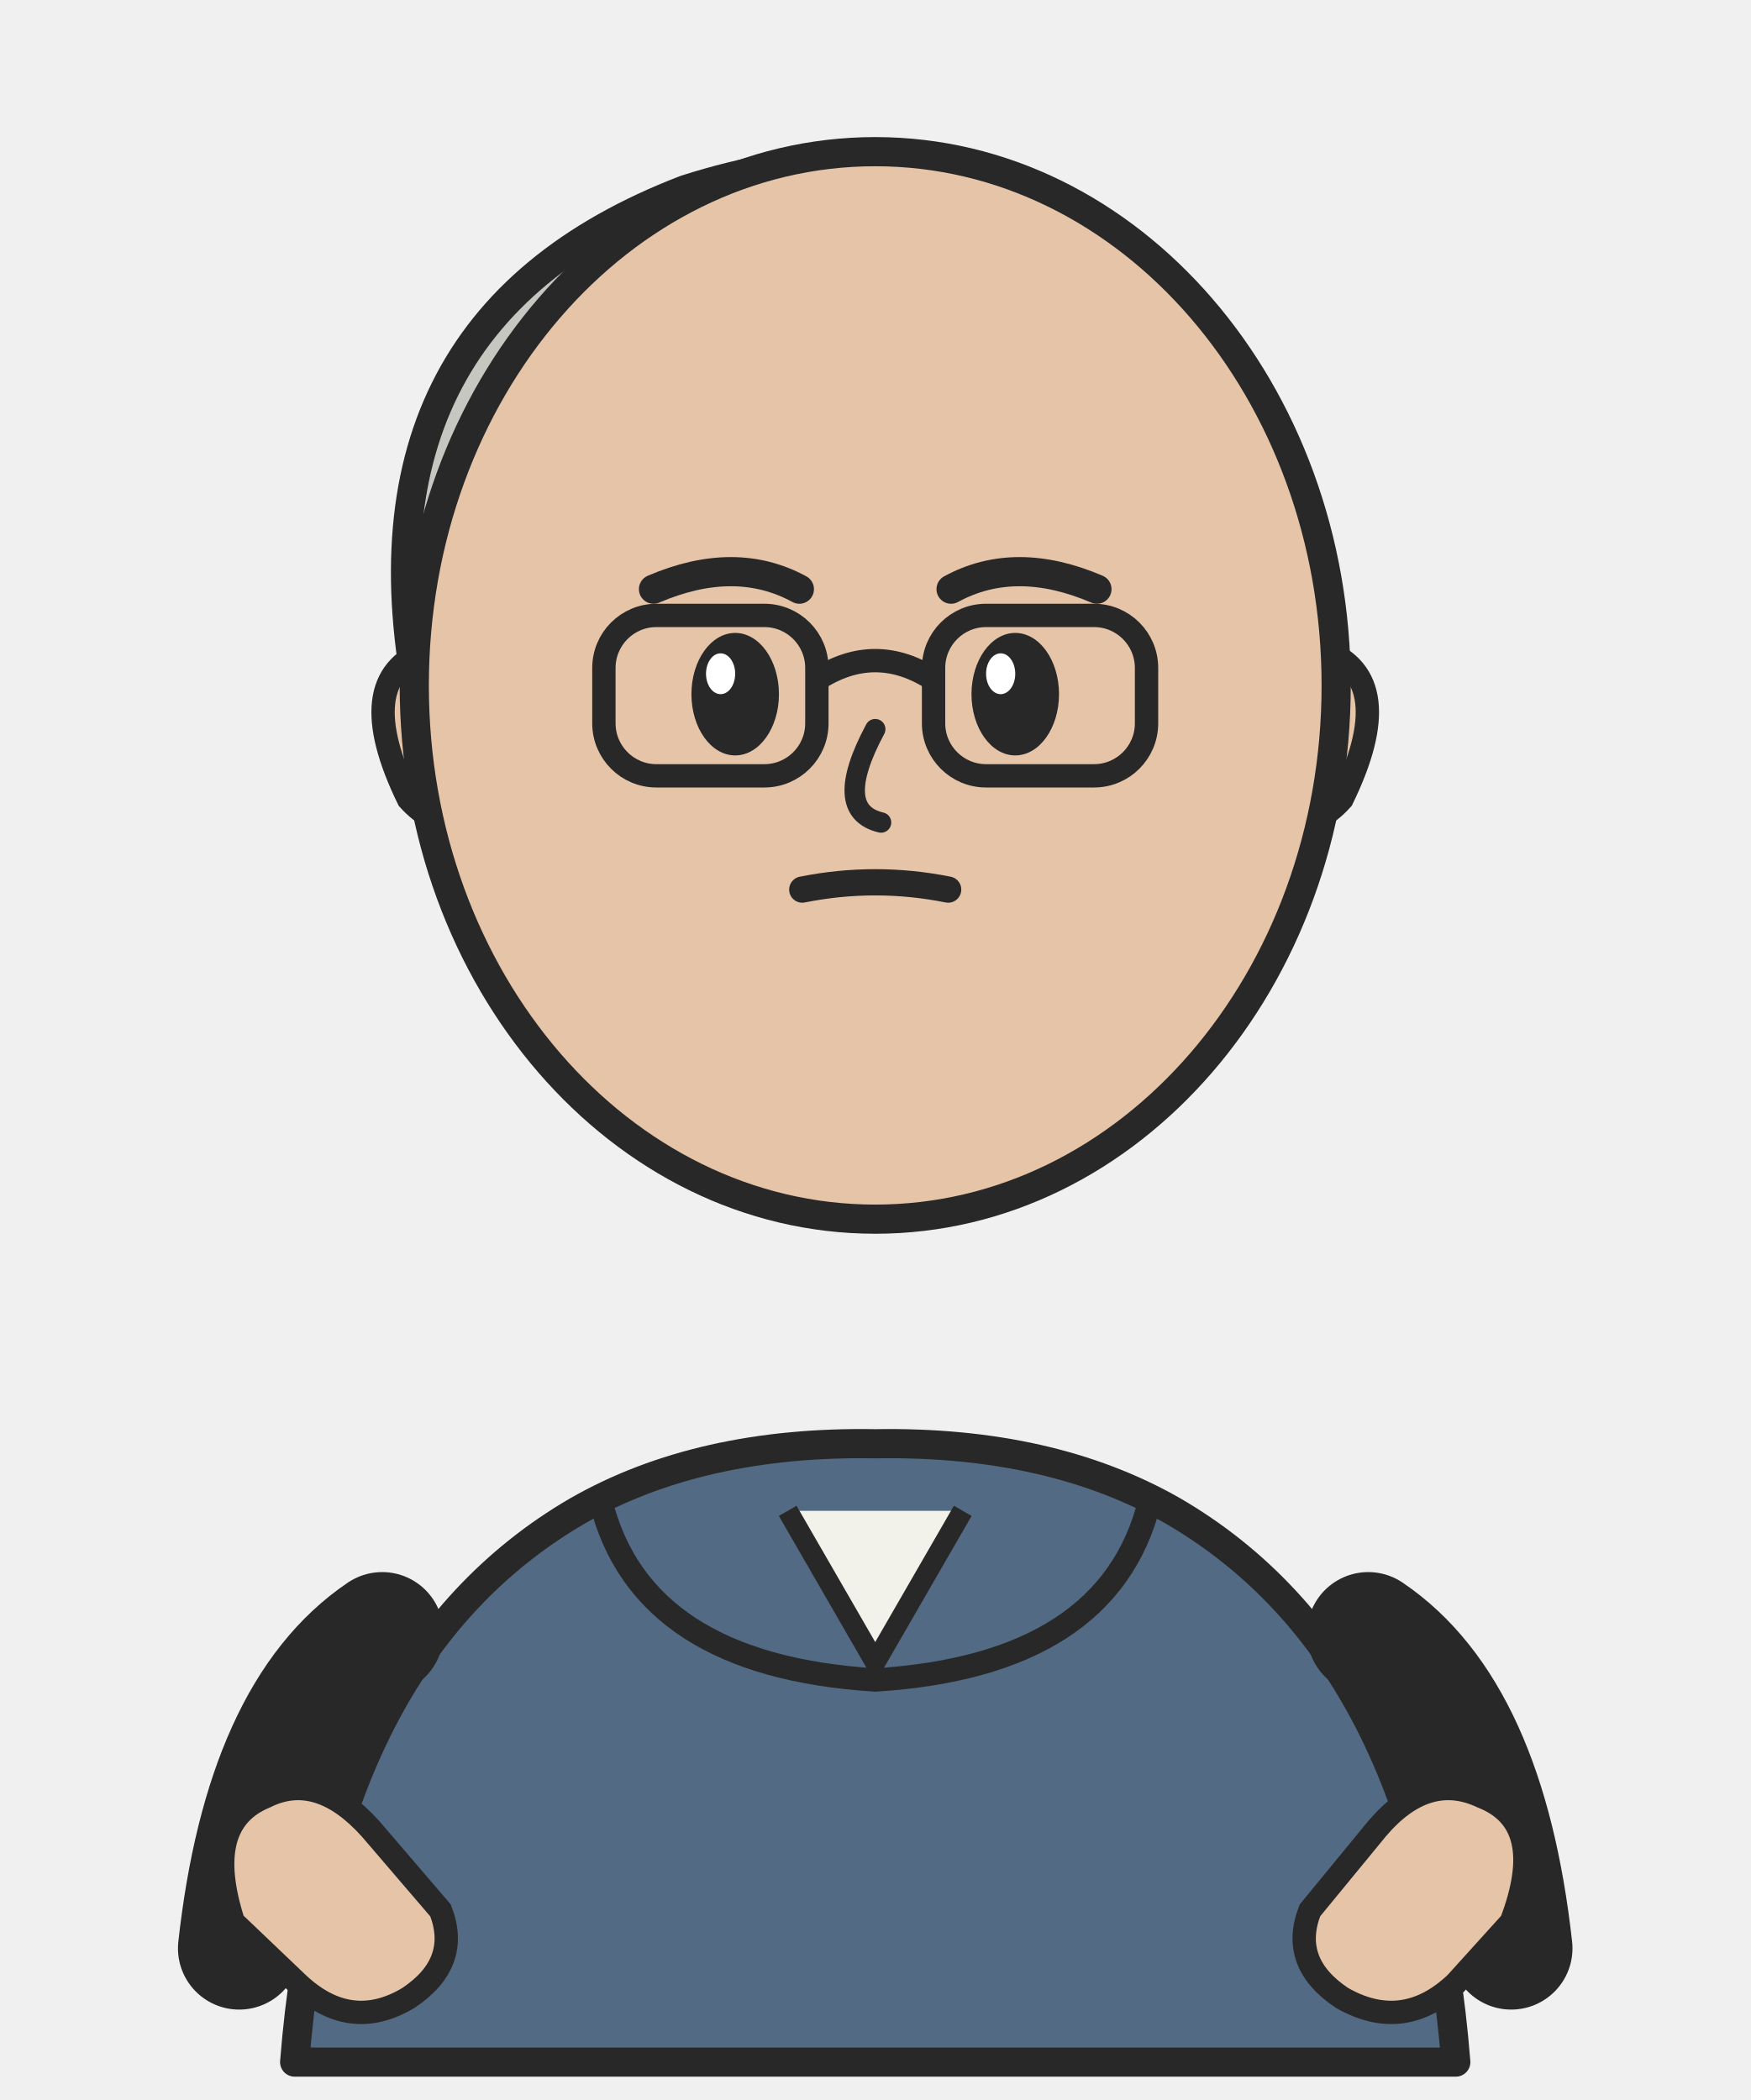
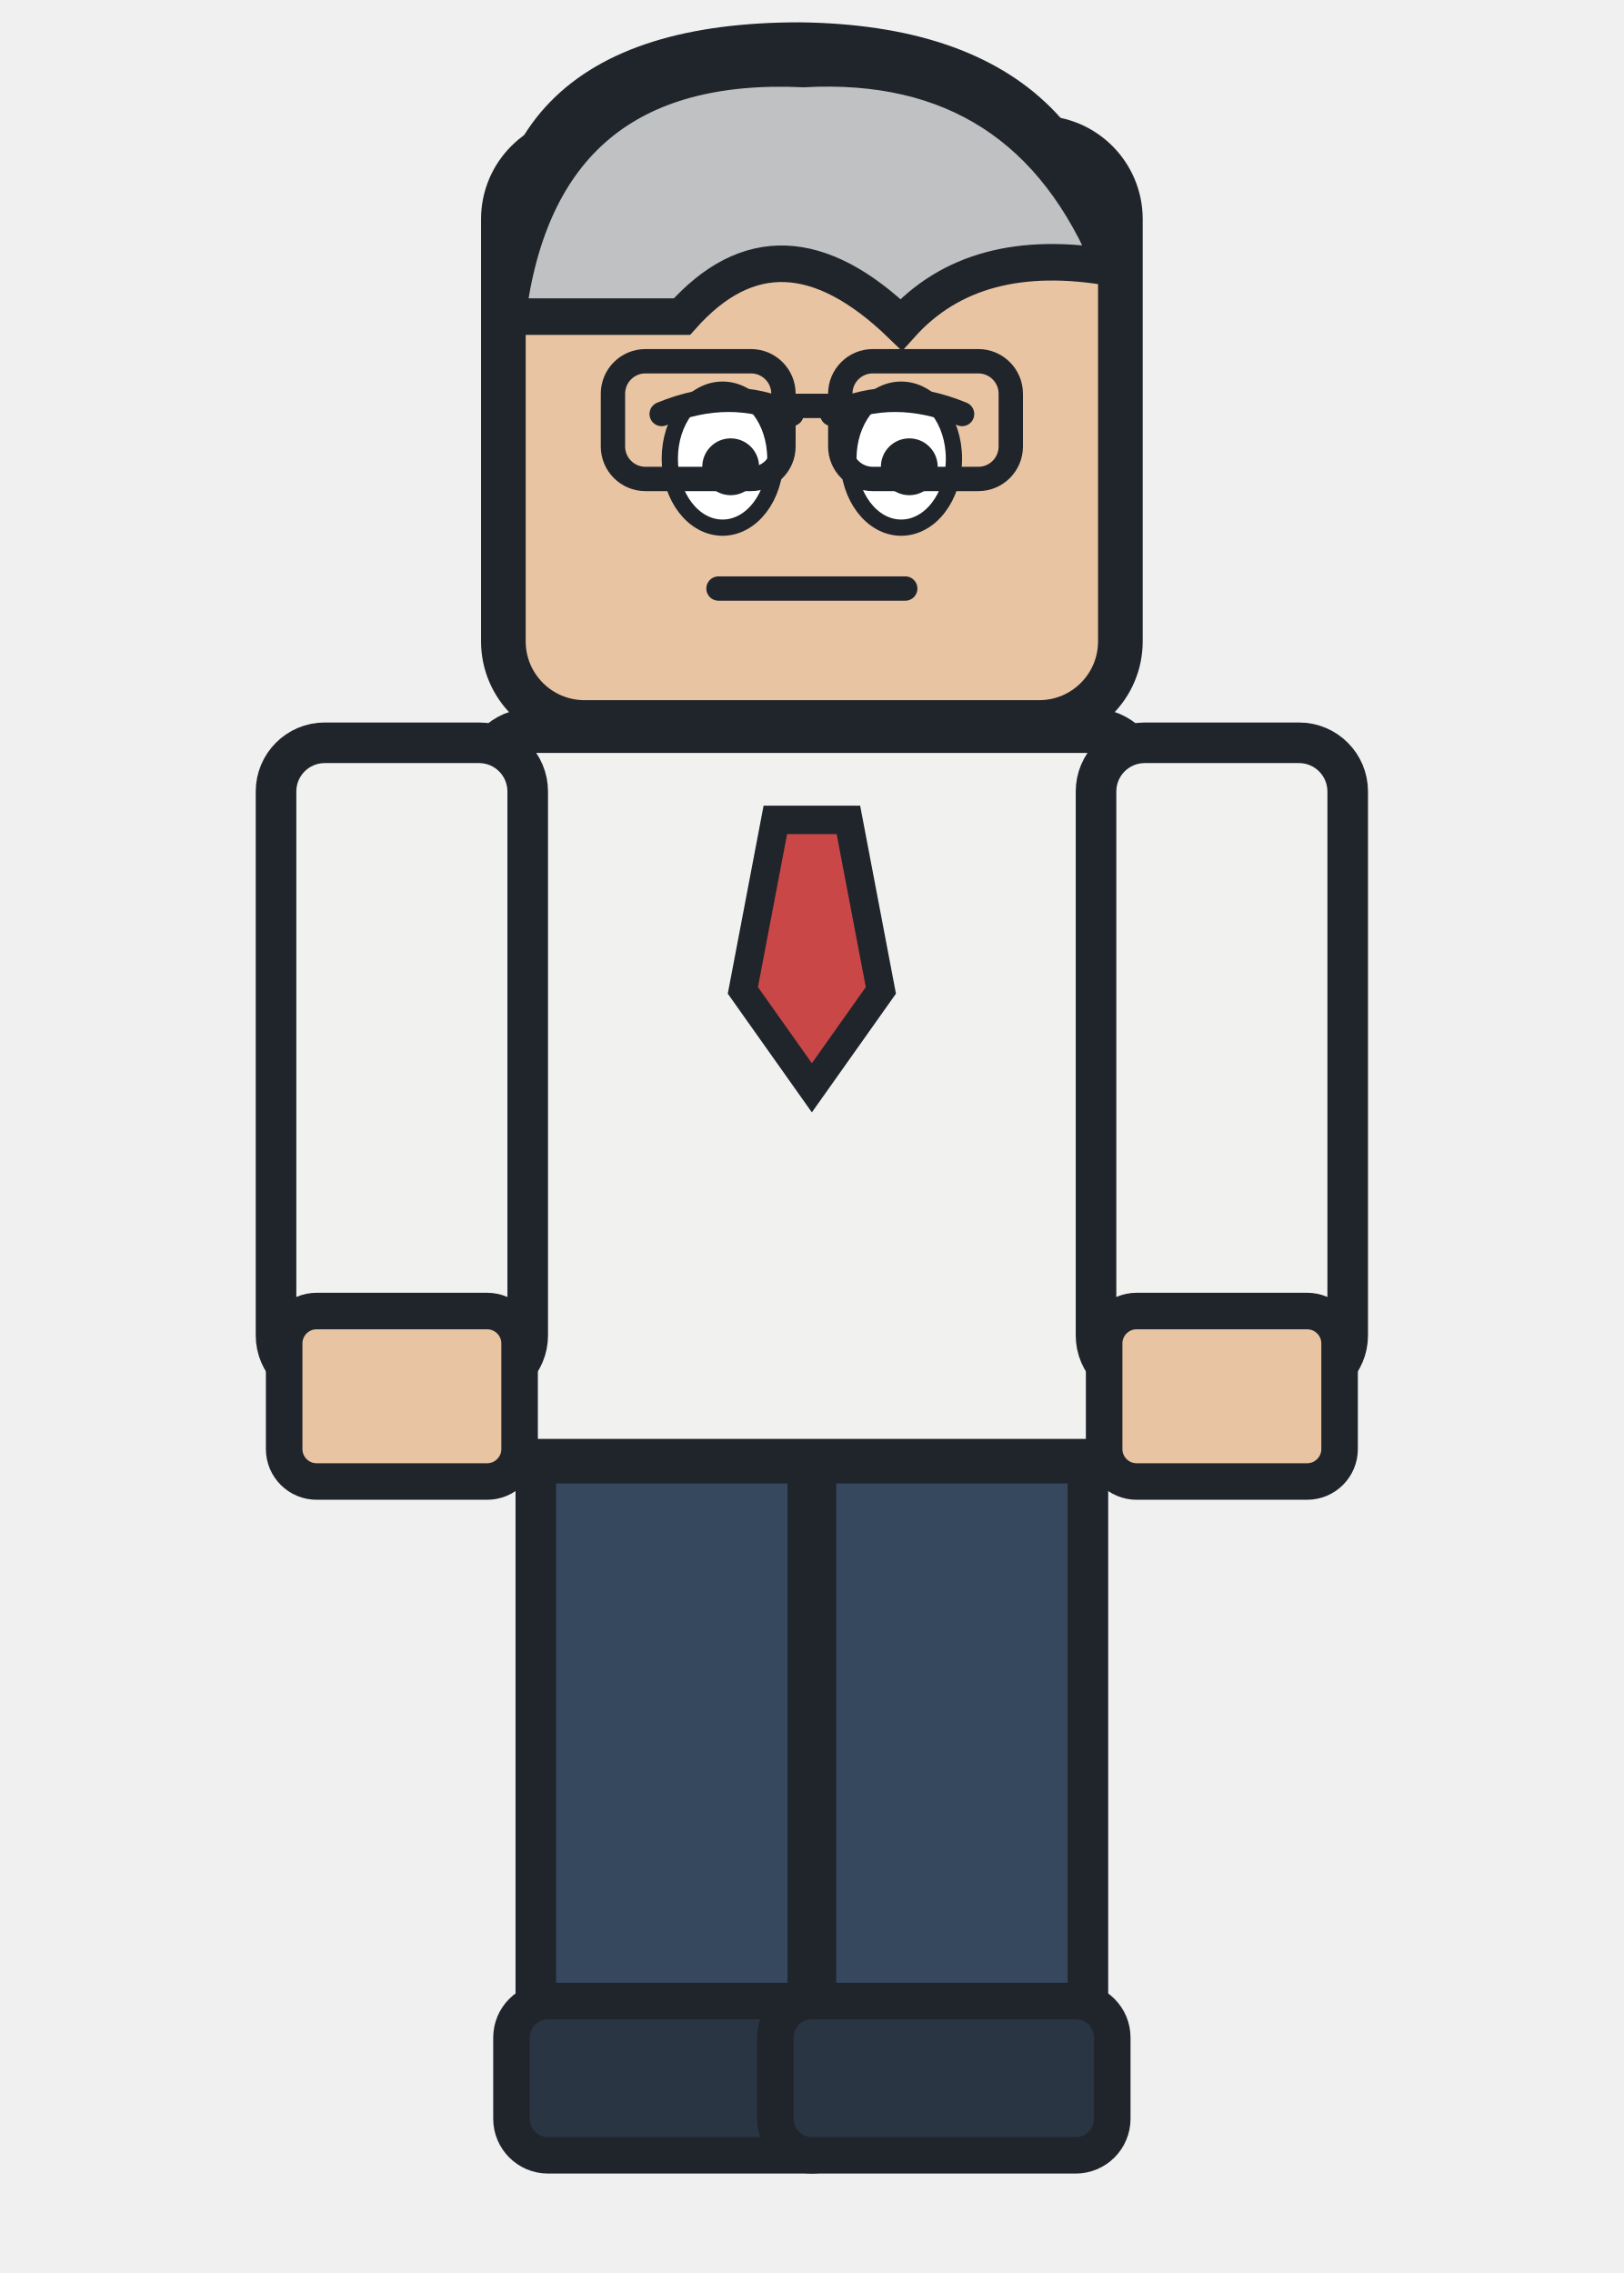
- <svg xmlns="http://www.w3.org/2000/svg" viewBox="0 0 600 720" role="img" aria-label="Especialista">
-   <g id="character-rig" class="character-rig">
-     <g id="body-layer">
-       <path d="M101 707 Q112 568 198 518 Q240 494 300 495 Q360 494 402 518 Q488 568 499 707 Z" fill="#526A83" stroke="#282828" stroke-width="10" stroke-linejoin="round" />
-       <path d="M206 515 Q220 571 300 576 Q380 571 394 515" fill="none" stroke="#282828" stroke-width="8" />
-       <path d="M131 560 Q91 587 82 668 M469 560 Q509 587 518 668" fill="none" stroke="#282828" stroke-width="42" stroke-linecap="round" />
+ <svg xmlns="http://www.w3.org/2000/svg" viewBox="0 0 400 560" role="img" aria-label="Especialista — Especialista">
+   <g id="character-rig">
+     <g id="leg-left">
+       <rect x="132" y="346" width="67" height="155" rx="8" fill="#35485E" stroke="#20252B" stroke-width="10" />
+       <rect x="126" y="493" width="83" height="38" rx="9" fill="#2A3543" stroke="#20252B" stroke-width="9" />
    </g>
-     <path d="M146 223 Q120 233 140 274 Q156 292 175 267 M454 223 Q480 233 460 274 Q444 292 425 267" fill="#E6C4A8" stroke="#282828" stroke-width="8" />
-     <path d="M145 247 Q115 111 235 65 Q360 25 431 143 L421 222 Q378 158 300 165 Q221 155 178 235 L160 312 Z" fill="#C7C7C2" stroke="#282828" stroke-width="10" />
-     <path d="M185 170 Q220 125 265 140 M335 140 Q385 125 414 170" fill="none" stroke="#F4F2EC" stroke-width="18" />
-     <g id="face-layer">
-       <ellipse cx="300" cy="235" rx="158" ry="183" fill="#E6C4A8" stroke="#282828" stroke-width="10" />
-       <g fill="#282828">
-         <ellipse cx="252" cy="238" rx="15" ry="21" />
-         <ellipse cx="348" cy="238" rx="15" ry="21" />
+     <g id="leg-right">
+       <rect x="201" y="346" width="67" height="155" rx="8" fill="#35485E" stroke="#20252B" stroke-width="10" />
+       <rect x="191" y="493" width="83" height="38" rx="9" fill="#2A3543" stroke="#20252B" stroke-width="9" />
+     </g>
+     <g id="torso">
+       <rect x="171" y="150" width="58" height="45" rx="6" fill="#E8C4A3" stroke="#20252B" stroke-width="8" />
+       <rect x="119" y="180" width="162" height="180" rx="12" fill="#F1F2F0" stroke="#20252B" stroke-width="11" />
+       <path d="M191 202 L209 202 L217 244 L200 268 L183 244Z" fill="#CA4747" stroke="#20252B" stroke-width="7" />
+     </g>
+     <g id="arm-left">
+       <rect x="68" y="183" width="62" height="158" rx="12" fill="#F1F2F0" stroke="#20252B" stroke-width="10" />
+       <rect x="70" y="323" width="58" height="42" rx="8" fill="#E8C4A3" stroke="#20252B" stroke-width="9" />
+     </g>
+     <g id="arm-right">
+       <rect x="270" y="183" width="62" height="158" rx="12" fill="#F1F2F0" stroke="#20252B" stroke-width="10" />
+       <rect x="272" y="323" width="58" height="42" rx="8" fill="#E8C4A3" stroke="#20252B" stroke-width="9" />
+     </g>
+     <g id="head">
+       <path id="hair-back" d="M126 83 Q116 10 197 10 Q276 11 274 87 L250 75 L148 76Z" fill="#BFC1C2" stroke="#20252B" stroke-width="9" />
+       <rect x="124" y="34" width="152" height="144" rx="20" fill="#E8C4A3" stroke="#20252B" stroke-width="11" />
+       <g id="face">
+         <g class="face-expression" data-expression="neutral" style="display:inline">
+           <ellipse cx="178" cy="113" rx="13" ry="17" fill="#FFFFFF" stroke="#20252B" stroke-width="4" />
+           <ellipse cx="222" cy="113" rx="13" ry="17" fill="#FFFFFF" stroke="#20252B" stroke-width="4" />
+           <circle cx="180" cy="115" r="7" fill="#20252B" />
+           <circle cx="224" cy="115" r="7" fill="#20252B" />
+           <path d="M163 102 Q180 95 195 102 M205 102 Q220 95 237 102" fill="none" stroke="#20252B" stroke-width="6" stroke-linecap="round" />
+           <path d="M177 145 Q200 145 223 145" fill="none" stroke="#20252B" stroke-width="6" stroke-linecap="round" stroke-linejoin="round" />
+         </g>
+         <g class="face-expression" data-expression="happy" style="display:none">
+           <ellipse cx="178" cy="113" rx="13" ry="17" fill="#FFFFFF" stroke="#20252B" stroke-width="4" />
+           <ellipse cx="222" cy="113" rx="13" ry="17" fill="#FFFFFF" stroke="#20252B" stroke-width="4" />
+           <circle cx="180" cy="115" r="7" fill="#20252B" />
+           <circle cx="224" cy="115" r="7" fill="#20252B" />
+           <path d="M163 100 Q180 87 195 100 M205 100 Q220 87 237 100" fill="none" stroke="#20252B" stroke-width="6" stroke-linecap="round" />
+           <path d="M168 137 Q200 168 232 137" fill="none" stroke="#20252B" stroke-width="6" stroke-linecap="round" stroke-linejoin="round" />
+         </g>
+         <g class="face-expression" data-expression="excited" style="display:none">
+           <ellipse cx="178" cy="113" rx="13" ry="17" fill="#FFFFFF" stroke="#20252B" stroke-width="4" />
+           <ellipse cx="222" cy="113" rx="13" ry="17" fill="#FFFFFF" stroke="#20252B" stroke-width="4" />
+           <circle cx="180" cy="115" r="7" fill="#20252B" />
+           <circle cx="224" cy="115" r="7" fill="#20252B" />
+           <path d="M163 97 Q180 82 195 97 M205 97 Q220 82 237 97" fill="none" stroke="#20252B" stroke-width="6" stroke-linecap="round" />
+           <path d="M167 133 Q200 174 233 133" fill="#59252B" stroke="#20252B" stroke-width="5" />
+           <path d="M183 145 Q200 152 217 145" fill="none" stroke="#F4A6A8" stroke-width="5" />
+         </g>
+         <g class="face-expression" data-expression="surprised" style="display:none">
+           <ellipse cx="178" cy="113" rx="13" ry="17" fill="#FFFFFF" stroke="#20252B" stroke-width="4" />
+           <ellipse cx="222" cy="113" rx="13" ry="17" fill="#FFFFFF" stroke="#20252B" stroke-width="4" />
+           <circle cx="180" cy="115" r="7" fill="#20252B" />
+           <circle cx="224" cy="115" r="7" fill="#20252B" />
+           <path d="M163 99 Q180 95 195 99 M205 99 Q220 95 237 99" fill="none" stroke="#20252B" stroke-width="6" stroke-linecap="round" />
+           <ellipse cx="200" cy="145" rx="13" ry="18" fill="#59252B" stroke="#20252B" stroke-width="5" />
+         </g>
+         <g class="face-expression" data-expression="pondering" style="display:none">
+           <ellipse cx="178" cy="113" rx="13" ry="17" fill="#FFFFFF" stroke="#20252B" stroke-width="4" />
+           <ellipse cx="222" cy="113" rx="13" ry="17" fill="#FFFFFF" stroke="#20252B" stroke-width="4" />
+           <circle cx="180" cy="115" r="7" fill="#20252B" />
+           <circle cx="224" cy="115" r="7" fill="#20252B" />
+           <path d="M163 104 Q180 112 195 104 M205 104 Q220 94 237 104" fill="none" stroke="#20252B" stroke-width="6" stroke-linecap="round" />
+           <path d="M179 146 Q200 138 221 146" fill="none" stroke="#20252B" stroke-width="6" stroke-linecap="round" stroke-linejoin="round" />
+         </g>
+         <g class="face-expression" data-expression="worried" style="display:none">
+           <ellipse cx="178" cy="113" rx="13" ry="17" fill="#FFFFFF" stroke="#20252B" stroke-width="4" />
+           <ellipse cx="222" cy="113" rx="13" ry="17" fill="#FFFFFF" stroke="#20252B" stroke-width="4" />
+           <circle cx="180" cy="115" r="7" fill="#20252B" />
+           <circle cx="224" cy="115" r="7" fill="#20252B" />
+           <path d="M163 108 Q180 88 195 104 M205 104 Q220 88 237 108" fill="none" stroke="#20252B" stroke-width="6" stroke-linecap="round" />
+           <path d="M176 153 Q200 132 224 153" fill="none" stroke="#20252B" stroke-width="6" stroke-linecap="round" stroke-linejoin="round" />
+         </g>
+         <g class="face-expression" data-expression="sad" style="display:none">
+           <ellipse cx="178" cy="113" rx="13" ry="17" fill="#FFFFFF" stroke="#20252B" stroke-width="4" />
+           <ellipse cx="222" cy="113" rx="13" ry="17" fill="#FFFFFF" stroke="#20252B" stroke-width="4" />
+           <circle cx="180" cy="115" r="7" fill="#20252B" />
+           <circle cx="224" cy="115" r="7" fill="#20252B" />
+           <path d="M163 108 Q180 98 195 110 M205 110 Q220 98 237 108" fill="none" stroke="#20252B" stroke-width="6" stroke-linecap="round" />
+           <path d="M173 158 Q200 133 227 158" fill="none" stroke="#20252B" stroke-width="6" stroke-linecap="round" stroke-linejoin="round" />
+         </g>
+         <g class="face-expression" data-expression="angry" style="display:none">
+           <ellipse cx="178" cy="113" rx="13" ry="17" fill="#FFFFFF" stroke="#20252B" stroke-width="4" />
+           <ellipse cx="222" cy="113" rx="13" ry="17" fill="#FFFFFF" stroke="#20252B" stroke-width="4" />
+           <circle cx="180" cy="115" r="7" fill="#20252B" />
+           <circle cx="224" cy="115" r="7" fill="#20252B" />
+           <path d="M163 109 L195 98 M205 98 L237 109" fill="none" stroke="#20252B" stroke-width="6" stroke-linecap="round" />
+           <path d="M176 151 Q200 160 224 151" fill="none" stroke="#20252B" stroke-width="6" stroke-linecap="round" stroke-linejoin="round" />
+         </g>
+         <g class="face-expression" data-expression="confident" style="display:none">
+           <ellipse cx="178" cy="113" rx="13" ry="17" fill="#FFFFFF" stroke="#20252B" stroke-width="4" />
+           <ellipse cx="222" cy="113" rx="13" ry="17" fill="#FFFFFF" stroke="#20252B" stroke-width="4" />
+           <circle cx="180" cy="115" r="7" fill="#20252B" />
+           <circle cx="224" cy="115" r="7" fill="#20252B" />
+           <path d="M163 99 Q180 92 195 99 M205 99 Q220 92 237 99" fill="none" stroke="#20252B" stroke-width="6" stroke-linecap="round" />
+           <path d="M174 143 Q200 157 226 143" fill="none" stroke="#20252B" stroke-width="6" stroke-linecap="round" stroke-linejoin="round" />
+         </g>
+         <g class="face-expression" data-expression="idea" style="display:none">
+           <ellipse cx="178" cy="113" rx="13" ry="17" fill="#FFFFFF" stroke="#20252B" stroke-width="4" />
+           <ellipse cx="222" cy="113" rx="13" ry="17" fill="#FFFFFF" stroke="#20252B" stroke-width="4" />
+           <circle cx="180" cy="115" r="7" fill="#20252B" />
+           <circle cx="224" cy="115" r="7" fill="#20252B" />
+           <path d="M163 102 Q180 94 195 102 M205 102 Q220 94 237 102" fill="none" stroke="#20252B" stroke-width="6" stroke-linecap="round" />
+           <path d="M174 141 Q200 158 226 141" fill="none" stroke="#20252B" stroke-width="6" stroke-linecap="round" stroke-linejoin="round" />
+         </g>
      </g>
-       <g fill="white">
-         <ellipse cx="247" cy="231" rx="5" ry="7" />
-         <ellipse cx="343" cy="231" rx="5" ry="7" />
+       <path d="M125 78 Q133 14 198 17 Q253 14 274 66 Q240 60 222 80 Q192 51 168 78Z" fill="#BFC1C2" stroke="#20252B" stroke-width="9" />
+       <g id="glasses">
+         <rect x="151" y="89" width="42" height="29" rx="8" fill="none" stroke="#20252B" stroke-width="6" />
+         <rect x="207" y="89" width="42" height="29" rx="8" fill="none" stroke="#20252B" stroke-width="6" />
+         <path d="M193 100 H207" stroke="#20252B" stroke-width="6" />
      </g>
-       <path d="M300 250 Q285 278 302 282" fill="none" stroke="#282828" stroke-width="7" stroke-linecap="round" />
-       <g class="face-expression" data-expression="neutral" style="display:inline">
-         <path d="M224 202 Q252 190 274 202 M326 202 Q348 190 376 202" fill="none" stroke="#282828" stroke-width="10" stroke-linecap="round" />
-         <path d="M275 305 Q300 300 325 305" fill="none" stroke="#282828" stroke-width="9" stroke-linecap="round" stroke-linejoin="round" />
-       </g>
-       <g class="face-expression" data-expression="happy" style="display:none">
-         <path d="M224 196 Q250 176 274 196 M326 196 Q350 176 376 196" fill="none" stroke="#282828" stroke-width="10" stroke-linecap="round" />
-         <path d="M264 300 Q300 342 336 300" fill="none" stroke="#282828" stroke-width="9" stroke-linecap="round" stroke-linejoin="round" />
-       </g>
-       <g class="face-expression" data-expression="excited" style="display:none">
-         <path d="M224 188 Q250 166 274 188 M326 188 Q350 166 376 188" fill="none" stroke="#282828" stroke-width="10" stroke-linecap="round" />
-         <path d="M270 292 Q300 352 330 292" fill="none" stroke="#282828" stroke-width="9" stroke-linecap="round" stroke-linejoin="round" />
-       </g>
-       <g class="face-expression" data-expression="surprised" style="display:none">
-         <path d="M224 195 Q250 183 274 195 M326 195 Q350 183 376 195" fill="none" stroke="#282828" stroke-width="10" stroke-linecap="round" />
-         <path d="M282 292 Q300 278 318 292 Q322 321 300 325 Q278 321 282 292" fill="none" stroke="#282828" stroke-width="9" stroke-linecap="round" stroke-linejoin="round" />
-       </g>
-       <g class="face-expression" data-expression="pondering" style="display:none">
-         <path d="M224 197 Q250 207 274 197 M326 197 Q350 187 376 197" fill="none" stroke="#282828" stroke-width="10" stroke-linecap="round" />
-         <path d="M278 310 Q300 294 322 310" fill="none" stroke="#282828" stroke-width="9" stroke-linecap="round" stroke-linejoin="round" />
-       </g>
-       <g class="face-expression" data-expression="worried" style="display:none">
-         <path d="M224 212 Q250 188 274 205 M326 205 Q350 188 376 212" fill="none" stroke="#282828" stroke-width="10" stroke-linecap="round" />
-         <path d="M276 318 Q300 292 324 318" fill="none" stroke="#282828" stroke-width="9" stroke-linecap="round" stroke-linejoin="round" />
-       </g>
-       <g class="face-expression" data-expression="sad" style="display:none">
-         <path d="M224 210 Q250 196 274 214 M326 214 Q350 196 376 210" fill="none" stroke="#282828" stroke-width="10" stroke-linecap="round" />
-         <path d="M266 330 Q300 300 334 330" fill="none" stroke="#282828" stroke-width="9" stroke-linecap="round" stroke-linejoin="round" />
-       </g>
-       <g class="face-expression" data-expression="doubtful" style="display:none">
-         <path d="M224 200 Q250 190 274 205 M326 190 Q350 190 376 200" fill="none" stroke="#282828" stroke-width="10" stroke-linecap="round" />
-         <path d="M278 310 Q300 300 322 310" fill="none" stroke="#282828" stroke-width="9" stroke-linecap="round" stroke-linejoin="round" />
-       </g>
-       <g class="face-expression" data-expression="determined" style="display:none">
-         <path d="M224 210 Q250 194 274 206 M326 206 Q350 194 376 210" fill="none" stroke="#282828" stroke-width="10" stroke-linecap="round" />
-         <path d="M275 310 Q300 318 325 310" fill="none" stroke="#282828" stroke-width="9" stroke-linecap="round" stroke-linejoin="round" />
-       </g>
-       <g class="face-expression" data-expression="laughing" style="display:none">
-         <path d="M224 194 Q250 174 274 194 M326 194 Q350 174 376 194" fill="none" stroke="#282828" stroke-width="10" stroke-linecap="round" />
-         <path d="M260 292 Q300 360 340 292 Q334 344 300 346 Q266 344 260 292" fill="none" stroke="#282828" stroke-width="9" stroke-linecap="round" stroke-linejoin="round" />
-       </g>
-     </g>
-     <g fill="none" stroke="#282828" stroke-width="8">
-       <rect x="207" y="211" width="73" height="55" rx="18" />
-       <rect x="320" y="211" width="73" height="55" rx="18" />
-       <path d="M280 233 Q300 220 320 233" />
-     </g>
-     <path d="M270 518 L300 570 L330 518" fill="#F2F1EA" stroke="#282828" stroke-width="7" />
-     <g id="hands-layer" fill="#E6C4A8" stroke="#282828" stroke-width="8">
-       <path d="M80 659 Q69 625 91 616 Q109 607 127 627 L151 655 Q158 673 140 685 Q120 697 102 680 Z" />
-       <path d="M518 659 Q531 625 508 616 Q489 607 472 627 L449 655 Q442 673 460 685 Q481 697 499 680 Z" />
    </g>
  </g>
</svg>
